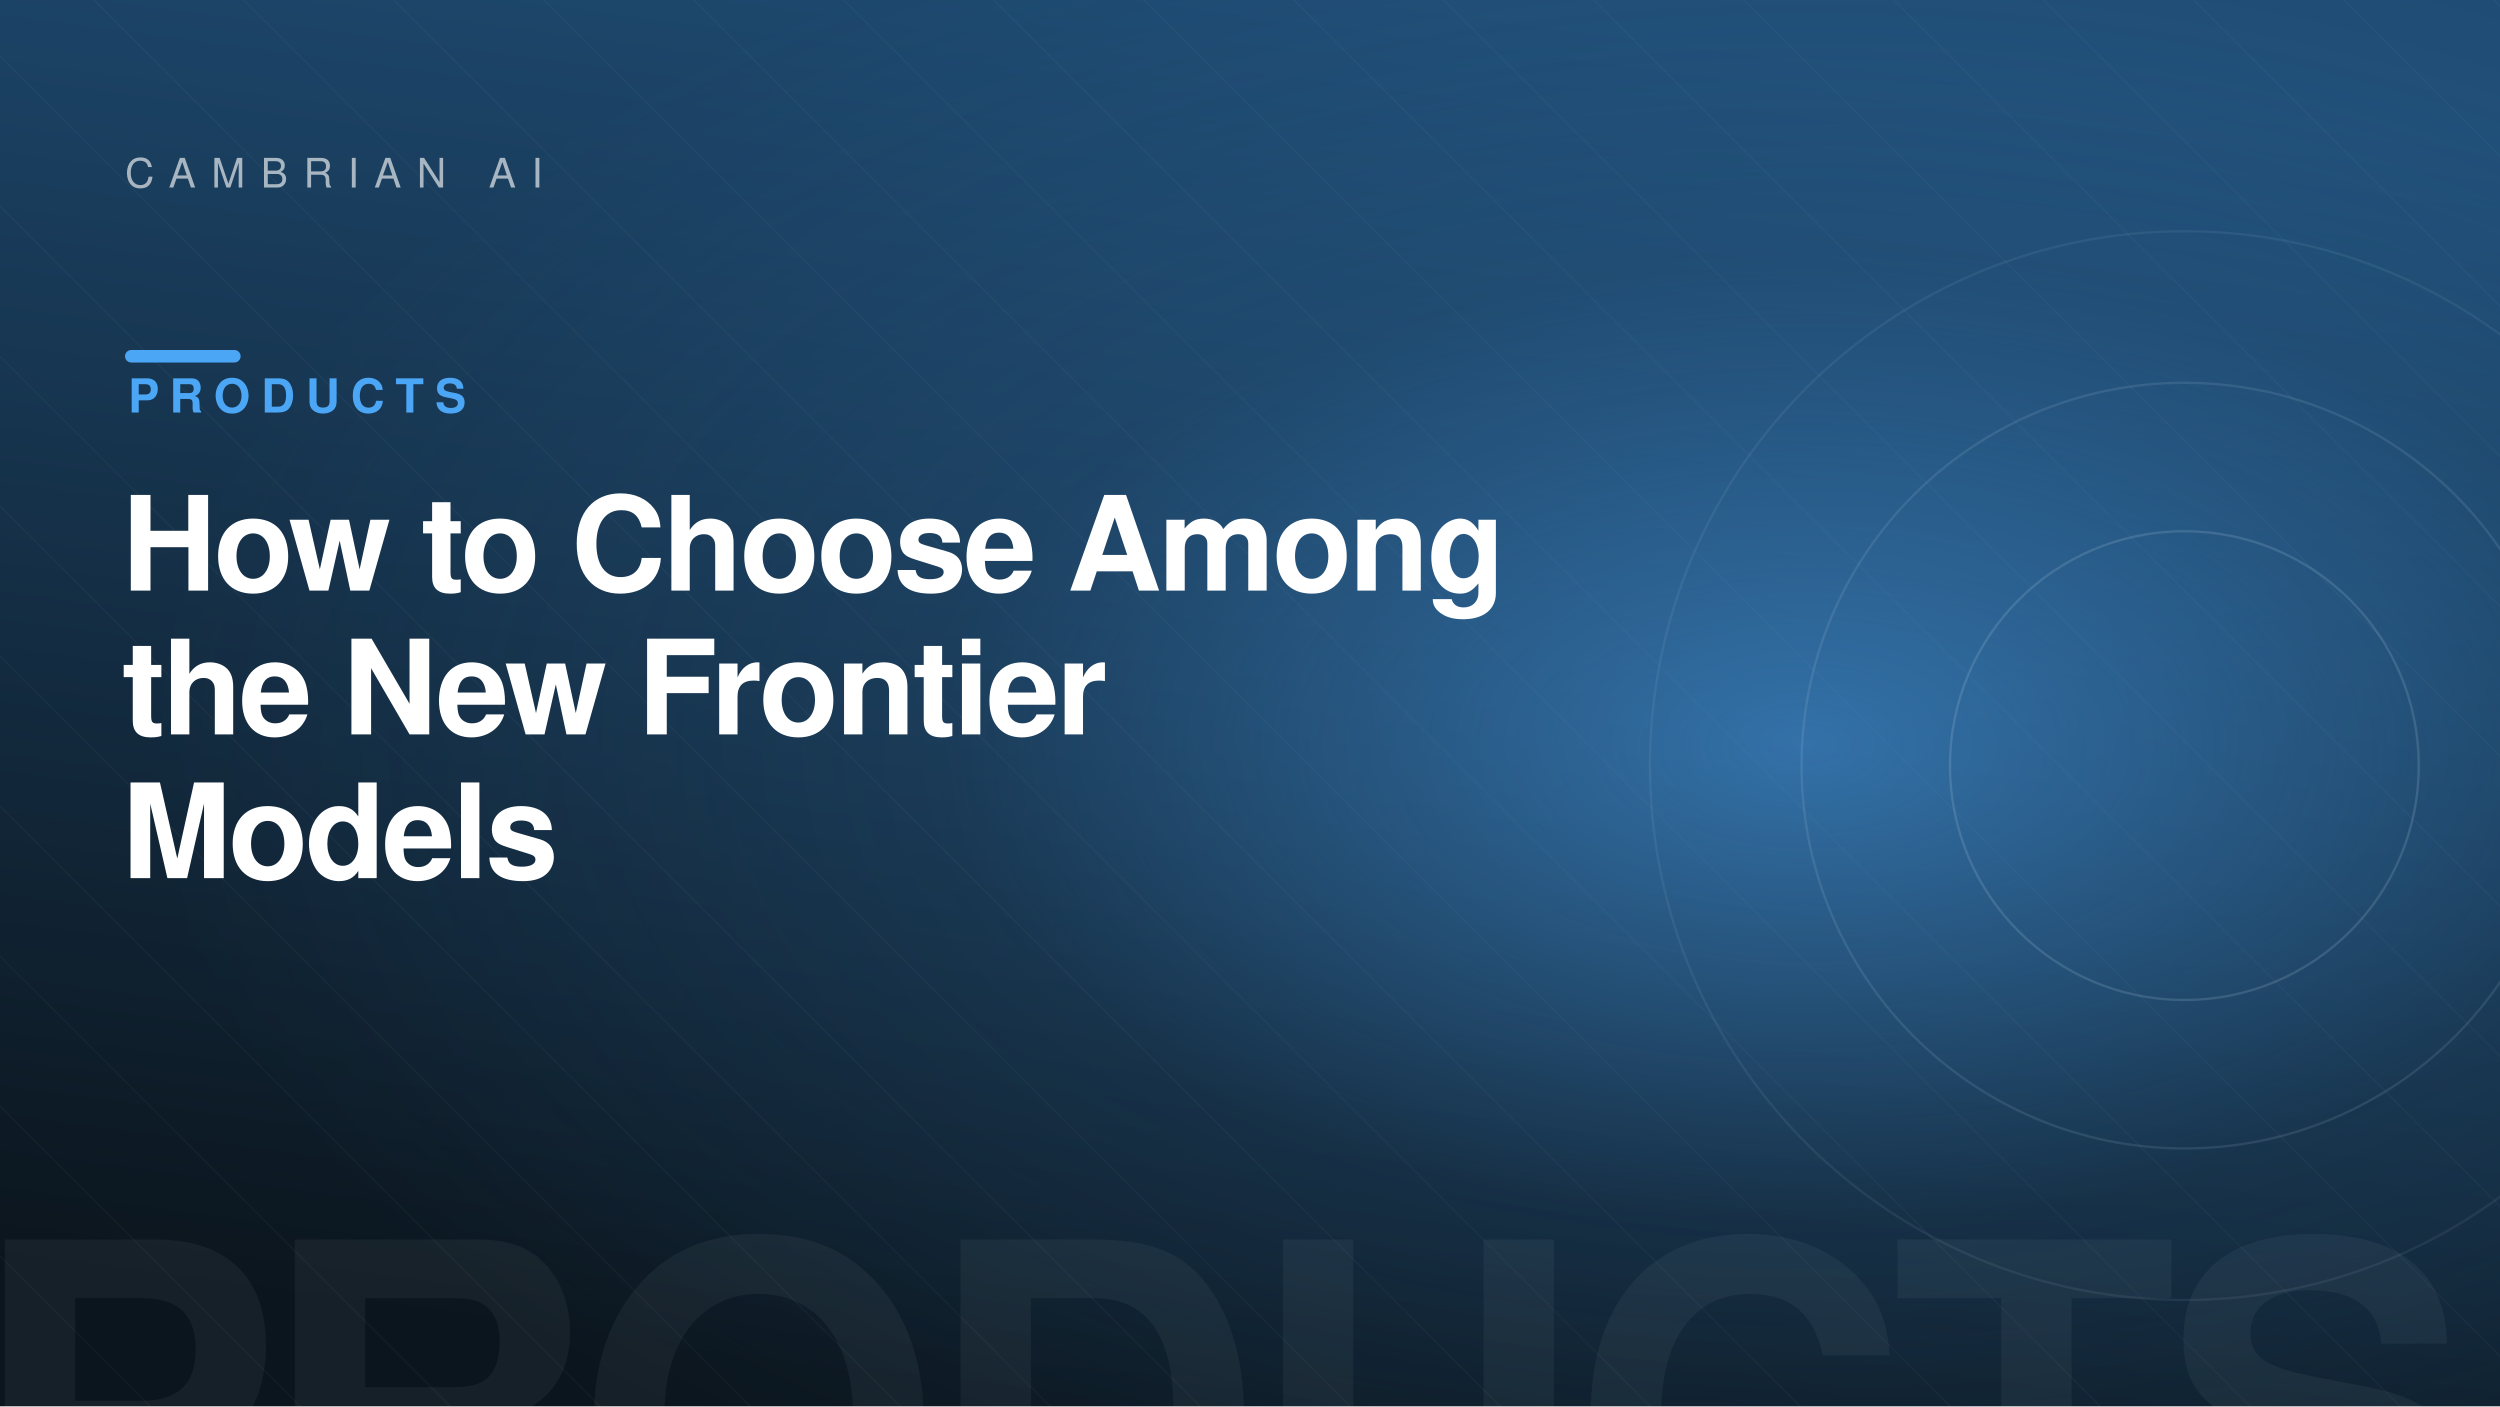
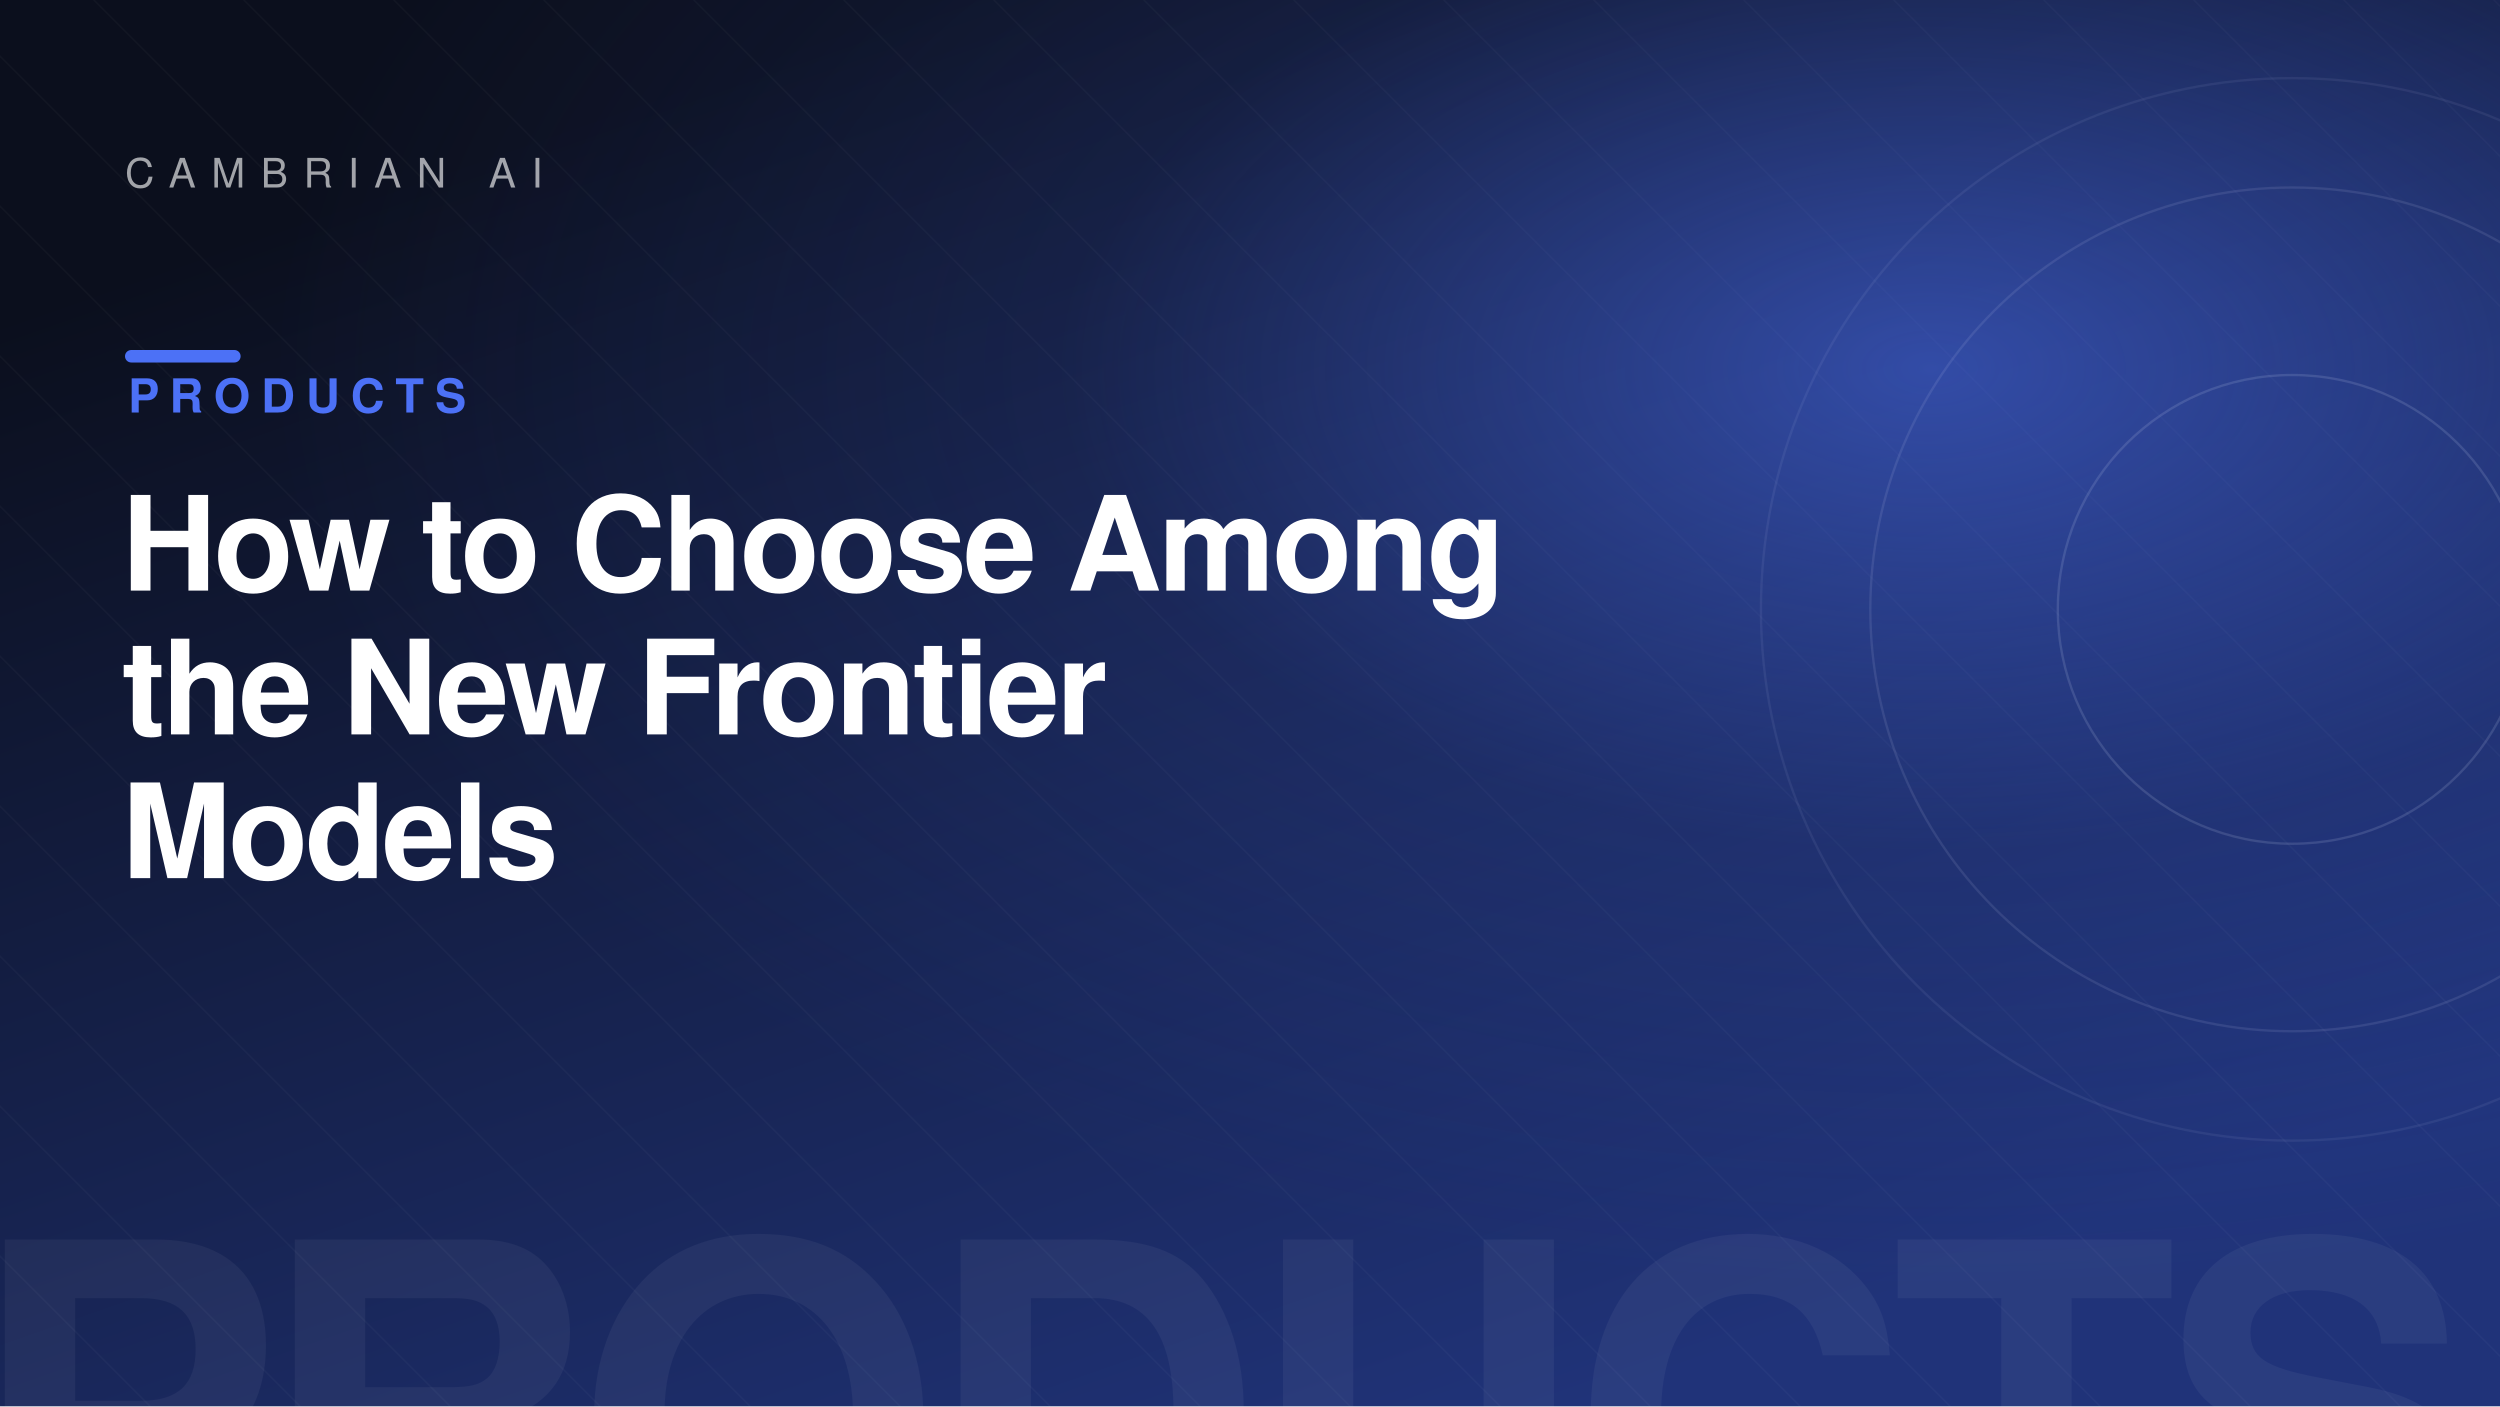
<svg xmlns="http://www.w3.org/2000/svg" width="1600" height="900" viewBox="0 0 1600 900" role="img" aria-label="How to Choose Among the New Frontier Models">
  <defs>
-     <linearGradient id="bg" gradientTransform="rotate(284 0.5 0.5)">
-       <stop offset="0" stop-color="hsl(208, 44%, 8%)" />
-       <stop offset="1" stop-color="hsl(208, 58%, 28%)" />
+     <linearGradient id="bg" gradientTransform="rotate(59 0.5 0.5)">
+       <stop offset="0" stop-color="hsl(227, 44%, 8%)" />
+       <stop offset="1" stop-color="hsl(227, 58%, 30%)" />
    </linearGradient>
-     <radialGradient id="glow" cx="72%" cy="53%" r="66%">
-       <stop offset="0" stop-color="hsl(208, 90%, 63%)" stop-opacity="0.55" />
-       <stop offset="52%" stop-color="hsl(208, 90%, 63%)" stop-opacity="0.12" />
-       <stop offset="100%" stop-color="hsl(208, 90%, 63%)" stop-opacity="0" />
+     <radialGradient id="glow" cx="77%" cy="26%" r="66%">
+       <stop offset="0" stop-color="hsl(227, 90%, 63%)" stop-opacity="0.55" />
+       <stop offset="52%" stop-color="hsl(227, 90%, 63%)" stop-opacity="0.12" />
+       <stop offset="100%" stop-color="hsl(227, 90%, 63%)" stop-opacity="0" />
    </radialGradient>
  </defs>
  <rect width="1600" height="900" fill="url(#bg)" />
  <g>
    <line x1="-900" y1="0" x2="0" y2="900" stroke="#ffffff" stroke-width="1" opacity="0.028" />
    <line x1="-804" y1="0" x2="96" y2="900" stroke="#ffffff" stroke-width="1" opacity="0.028" />
    <line x1="-708" y1="0" x2="192" y2="900" stroke="#ffffff" stroke-width="1" opacity="0.028" />
    <line x1="-612" y1="0" x2="288" y2="900" stroke="#ffffff" stroke-width="1" opacity="0.028" />
    <line x1="-516" y1="0" x2="384" y2="900" stroke="#ffffff" stroke-width="1" opacity="0.028" />
    <line x1="-420" y1="0" x2="480" y2="900" stroke="#ffffff" stroke-width="1" opacity="0.028" />
    <line x1="-324" y1="0" x2="576" y2="900" stroke="#ffffff" stroke-width="1" opacity="0.028" />
    <line x1="-228" y1="0" x2="672" y2="900" stroke="#ffffff" stroke-width="1" opacity="0.028" />
    <line x1="-132" y1="0" x2="768" y2="900" stroke="#ffffff" stroke-width="1" opacity="0.028" />
    <line x1="-36" y1="0" x2="864" y2="900" stroke="#ffffff" stroke-width="1" opacity="0.028" />
    <line x1="60" y1="0" x2="960" y2="900" stroke="#ffffff" stroke-width="1" opacity="0.028" />
    <line x1="156" y1="0" x2="1056" y2="900" stroke="#ffffff" stroke-width="1" opacity="0.028" />
    <line x1="252" y1="0" x2="1152" y2="900" stroke="#ffffff" stroke-width="1" opacity="0.028" />
    <line x1="348" y1="0" x2="1248" y2="900" stroke="#ffffff" stroke-width="1" opacity="0.028" />
    <line x1="444" y1="0" x2="1344" y2="900" stroke="#ffffff" stroke-width="1" opacity="0.028" />
    <line x1="540" y1="0" x2="1440" y2="900" stroke="#ffffff" stroke-width="1" opacity="0.028" />
    <line x1="636" y1="0" x2="1536" y2="900" stroke="#ffffff" stroke-width="1" opacity="0.028" />
    <line x1="732" y1="0" x2="1632" y2="900" stroke="#ffffff" stroke-width="1" opacity="0.028" />
    <line x1="828" y1="0" x2="1728" y2="900" stroke="#ffffff" stroke-width="1" opacity="0.028" />
    <line x1="924" y1="0" x2="1824" y2="900" stroke="#ffffff" stroke-width="1" opacity="0.028" />
    <line x1="1020" y1="0" x2="1920" y2="900" stroke="#ffffff" stroke-width="1" opacity="0.028" />
    <line x1="1116" y1="0" x2="2016" y2="900" stroke="#ffffff" stroke-width="1" opacity="0.028" />
    <line x1="1212" y1="0" x2="2112" y2="900" stroke="#ffffff" stroke-width="1" opacity="0.028" />
    <line x1="1308" y1="0" x2="2208" y2="900" stroke="#ffffff" stroke-width="1" opacity="0.028" />
    <line x1="1404" y1="0" x2="2304" y2="900" stroke="#ffffff" stroke-width="1" opacity="0.028" />
    <line x1="1500" y1="0" x2="2400" y2="900" stroke="#ffffff" stroke-width="1" opacity="0.028" />
    <line x1="1596" y1="0" x2="2496" y2="900" stroke="#ffffff" stroke-width="1" opacity="0.028" />
  </g>
  <text x="1584" y="1012" text-anchor="end" font-family="Helvetica, Arial, sans-serif" font-size="300" font-weight="800" letter-spacing="-10" fill="#ffffff" opacity="0.05">PRODUCTS</text>
  <rect width="1600" height="900" fill="url(#glow)" />
  <g>
-     <circle cx="1398" cy="490" r="150" fill="none" stroke="hsl(208, 55%, 86%)" stroke-width="1.5" opacity="0.16" />
-     <circle cx="1398" cy="490" r="245" fill="none" stroke="hsl(208, 55%, 86%)" stroke-width="1.5" opacity="0.12" />
-     <circle cx="1398" cy="490" r="342" fill="none" stroke="hsl(208, 55%, 86%)" stroke-width="1.5" opacity="0.08" />
+     <circle cx="1467" cy="390" r="150" fill="none" stroke="hsl(227, 55%, 86%)" stroke-width="1.5" opacity="0.16" />
+     <circle cx="1467" cy="390" r="270" fill="none" stroke="hsl(227, 55%, 86%)" stroke-width="1.5" opacity="0.12" />
+     <circle cx="1467" cy="390" r="340" fill="none" stroke="hsl(227, 55%, 86%)" stroke-width="1.5" opacity="0.08" />
  </g>
  <text x="80" y="120" font-family="Helvetica, Arial, sans-serif" font-size="26" letter-spacing="10" fill="#ffffff" opacity="0.62">CAMBRIAN AI</text>
-   <rect x="80" y="224" width="74" height="8" rx="4" fill="hsl(208, 90%, 63%)" />
-   <text x="82" y="264" font-family="Helvetica, Arial, sans-serif" font-size="30" font-weight="700" letter-spacing="7" fill="hsl(208, 90%, 63%)">PRODUCTS</text>
+   <rect x="80" y="224" width="74" height="8" rx="4" fill="hsl(227, 90%, 63%)" />
+   <text x="82" y="264" font-family="Helvetica, Arial, sans-serif" font-size="30" font-weight="700" letter-spacing="7" fill="hsl(227, 90%, 63%)">PRODUCTS</text>
  <text x="78" y="378" font-family="Helvetica, Arial, sans-serif" font-size="84" font-weight="700" letter-spacing="-2" fill="#ffffff">How to Choose Among</text>
  <text x="78" y="470" font-family="Helvetica, Arial, sans-serif" font-size="84" font-weight="700" letter-spacing="-2" fill="#ffffff">the New Frontier</text>
  <text x="78" y="562" font-family="Helvetica, Arial, sans-serif" font-size="84" font-weight="700" letter-spacing="-2" fill="#ffffff">Models</text>
</svg>
